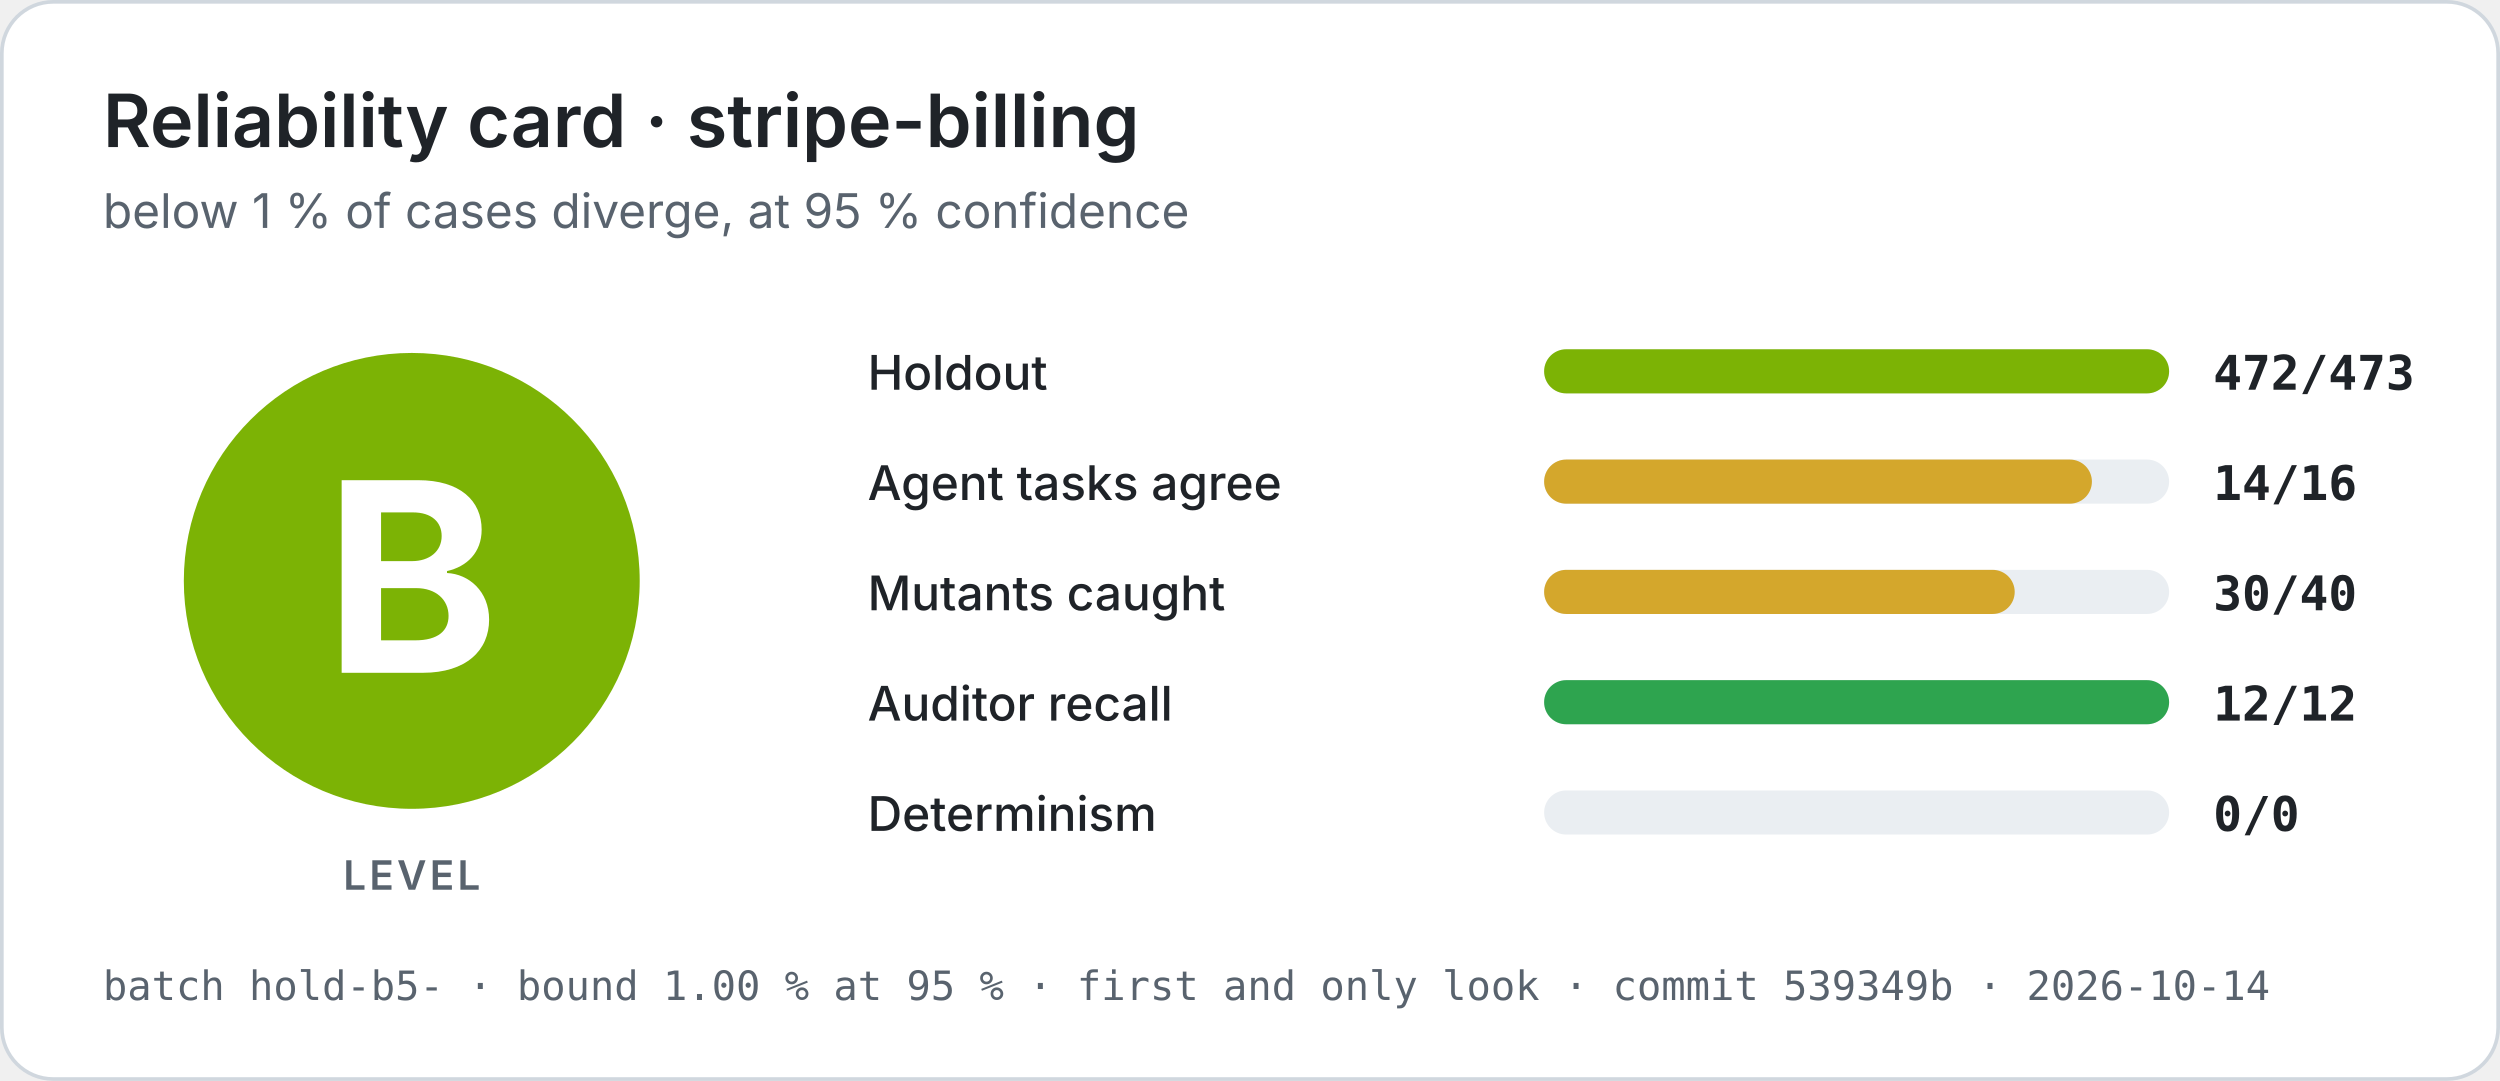
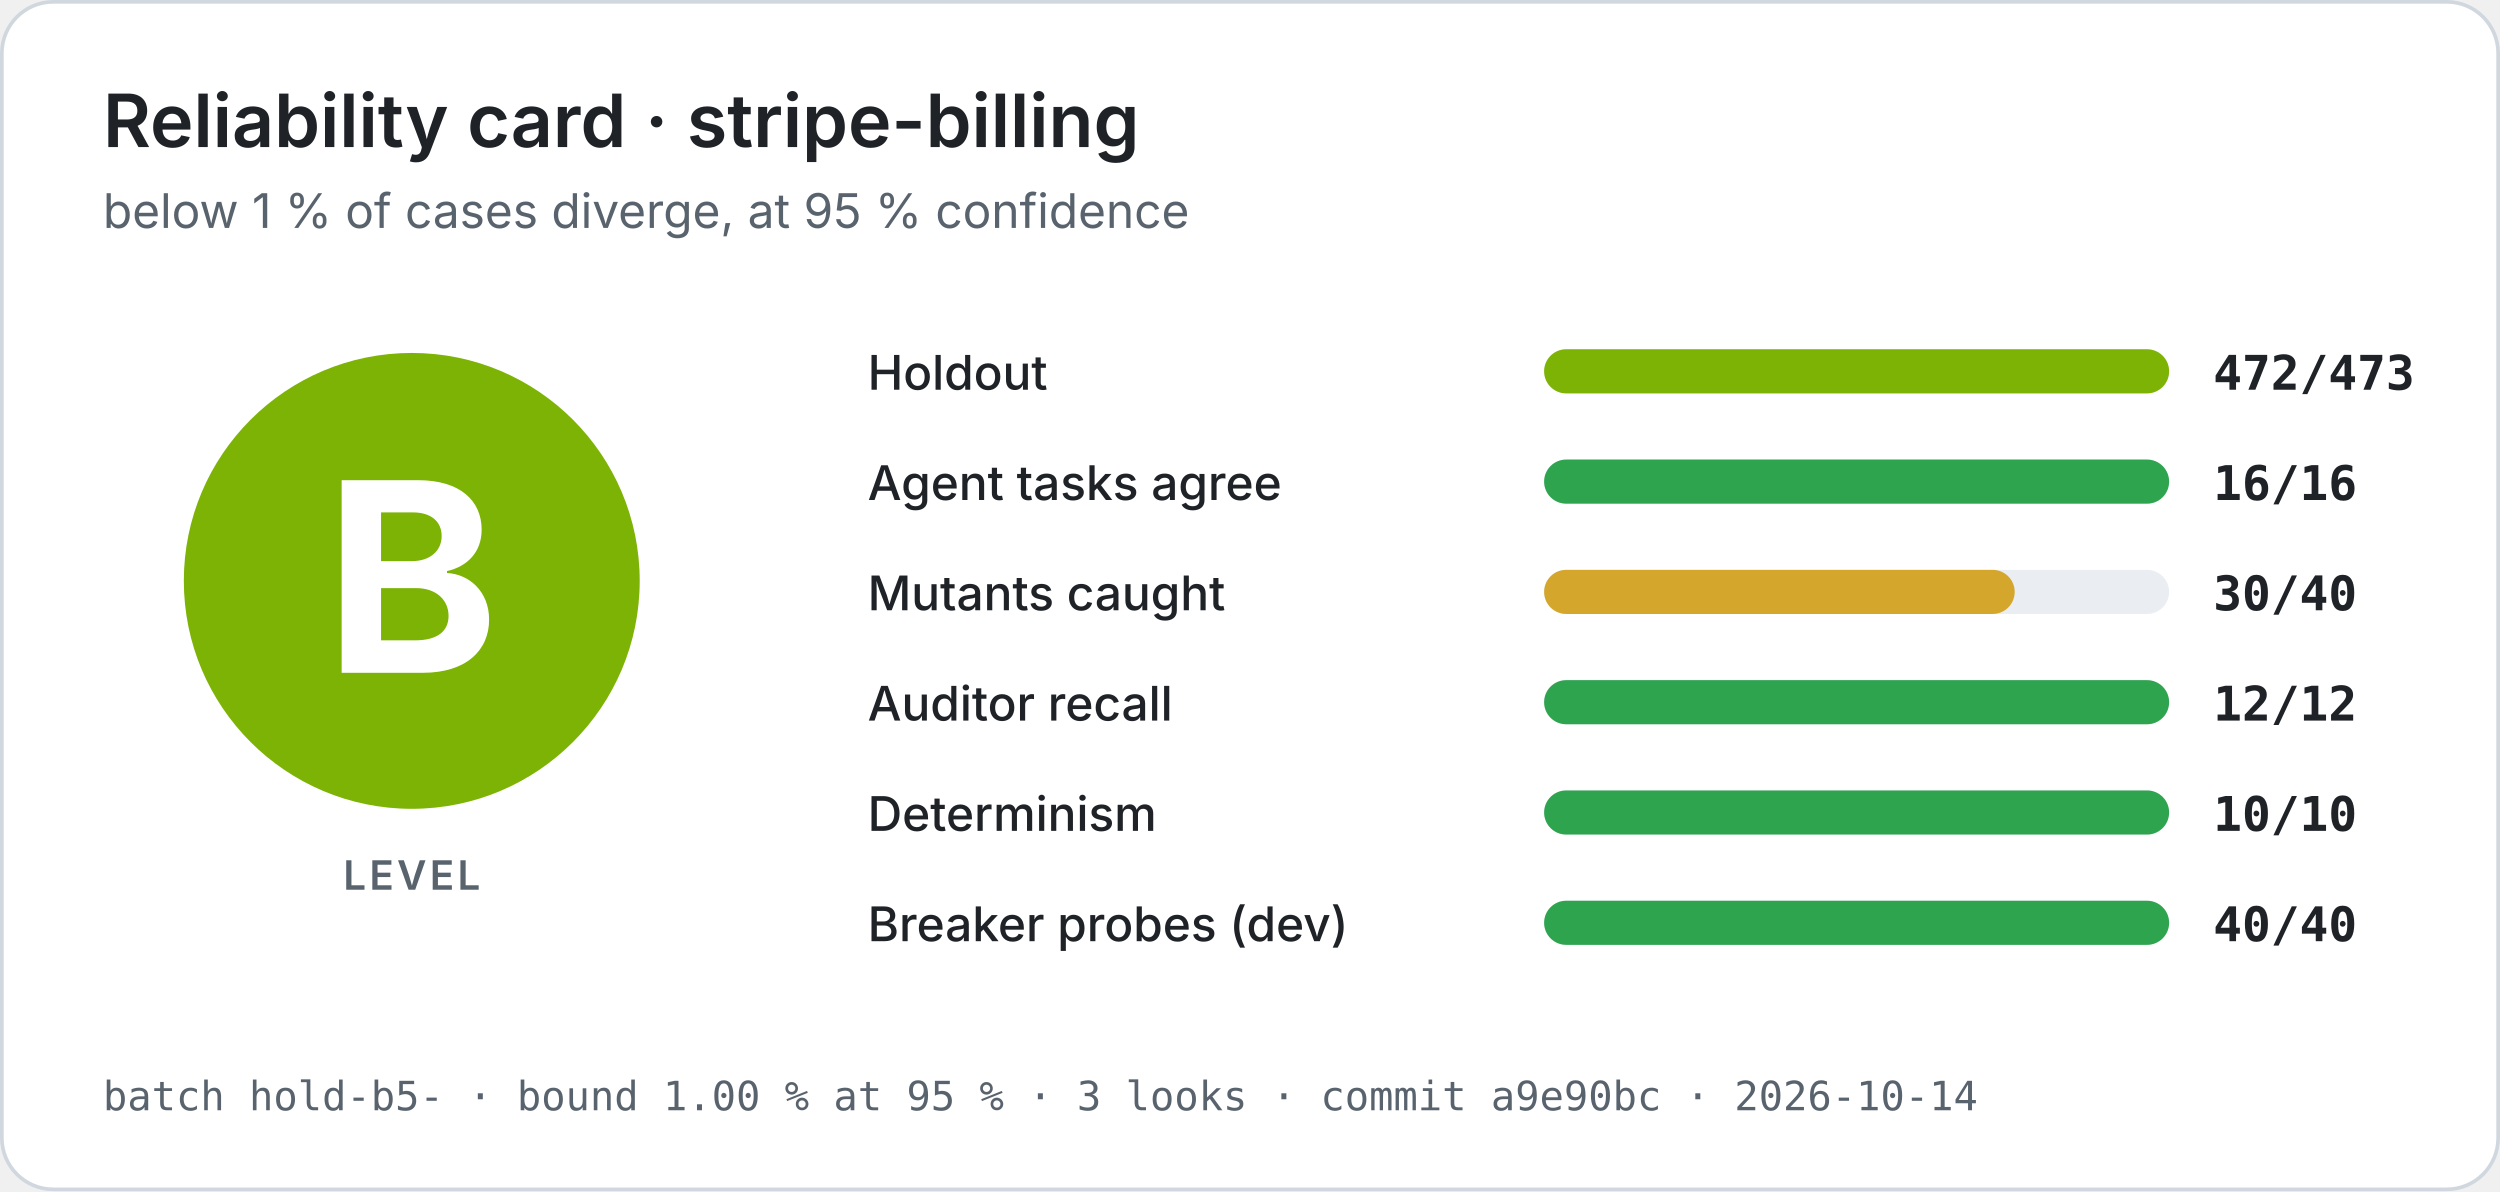
- <svg xmlns="http://www.w3.org/2000/svg" width="680" height="294" viewBox="0 0 680 294" role="img" aria-label="Reliability card: stripe-billing, level B">
+ <svg xmlns="http://www.w3.org/2000/svg" width="680" height="324" viewBox="0 0 680 324" role="img" aria-label="Reliability card: stripe-billing, level B">
  <style>
    .card { fill: #ffffff; stroke: #d0d7de; }
    .title { font: 600 20px system-ui, -apple-system, Segoe UI, sans-serif; fill: #1f2328; }
    .claim { font: 400 13px system-ui, -apple-system, Segoe UI, sans-serif; fill: #59636e; }
    .label { font: 500 13px system-ui, -apple-system, Segoe UI, sans-serif; fill: #1f2328; }
    .value { font: 600 13px ui-monospace, SFMono-Regular, Menlo, monospace; fill: #1f2328; }
    .foot { font: 400 11px ui-monospace, SFMono-Regular, Menlo, monospace; fill: #59636e; }
    .track { fill: #eaeef2; }
    .grade { font: 700 72px system-ui, -apple-system, Segoe UI, sans-serif; fill: #ffffff; }
    .caption { font: 600 11px system-ui, -apple-system, Segoe UI, sans-serif; fill: #59636e; letter-spacing: 0.08em; }
  </style>
-   <rect x="0.5" y="0.5" width="679" height="293" rx="14" class="card" />
+   <rect x="0.5" y="0.5" width="679" height="323" rx="14" class="card" />
  <text x="28" y="40" class="title">Reliability card · stripe-billing</text>
  <text x="28" y="62" class="claim">below 1 % of cases diverge, at 95 % confidence</text>
  <circle cx="112" cy="158" r="62" fill="#7cb305" />
  <text x="112" y="183" text-anchor="middle" class="grade">B</text>
  <text x="112" y="242" text-anchor="middle" class="caption">LEVEL</text>
  <text x="236" y="106" class="label">Holdout</text>
  <rect x="420" y="95" width="170" height="12" rx="6" class="track" />
  <rect x="420" y="95" width="170" height="12" rx="6" fill="#7cb305" />
  <text x="602" y="106" class="value">472/473</text>
  <text x="236" y="136" class="label">Agent tasks agree</text>
  <rect x="420" y="125" width="170" height="12" rx="6" class="track" />
-   <rect x="420" y="125" width="149" height="12" rx="6" fill="#d4a72c" />
-   <text x="602" y="136" class="value">14/16</text>
+   <rect x="420" y="125" width="170" height="12" rx="6" fill="#2ea44f" />
+   <text x="602" y="136" class="value">16/16</text>
  <text x="236" y="166" class="label">Mutants caught</text>
  <rect x="420" y="155" width="170" height="12" rx="6" class="track" />
  <rect x="420" y="155" width="128" height="12" rx="6" fill="#d4a72c" />
  <text x="602" y="166" class="value">30/40</text>
  <text x="236" y="196" class="label">Auditor recall</text>
  <rect x="420" y="185" width="170" height="12" rx="6" class="track" />
  <rect x="420" y="185" width="170" height="12" rx="6" fill="#2ea44f" />
  <text x="602" y="196" class="value">12/12</text>
  <text x="236" y="226" class="label">Determinism</text>
  <rect x="420" y="215" width="170" height="12" rx="6" class="track" />
-   <rect x="420" y="215" width="0" height="12" rx="6" fill="#cf222e" />
-   <text x="602" y="226" class="value">0/0</text>
-   <text x="28" y="272" class="foot">batch hold-b5-  ·  bound 1.00 % at 95 %  ·  first and only look  ·  commit 539349b  ·  2026-10-14</text>
+   <rect x="420" y="215" width="170" height="12" rx="6" fill="#2ea44f" />
+   <text x="602" y="226" class="value">10/10</text>
+   <text x="236" y="256" class="label">Breaker probes (dev)</text>
+   <rect x="420" y="245" width="170" height="12" rx="6" class="track" />
+   <rect x="420" y="245" width="170" height="12" rx="6" fill="#2ea44f" />
+   <text x="602" y="256" class="value">40/40</text>
+   <text x="28" y="302" class="foot">batch hold-b5-  ·  bound 1.00 % at 95 %  ·  3 looks  ·  commit a9e90bc  ·  2026-10-14</text>
</svg>
